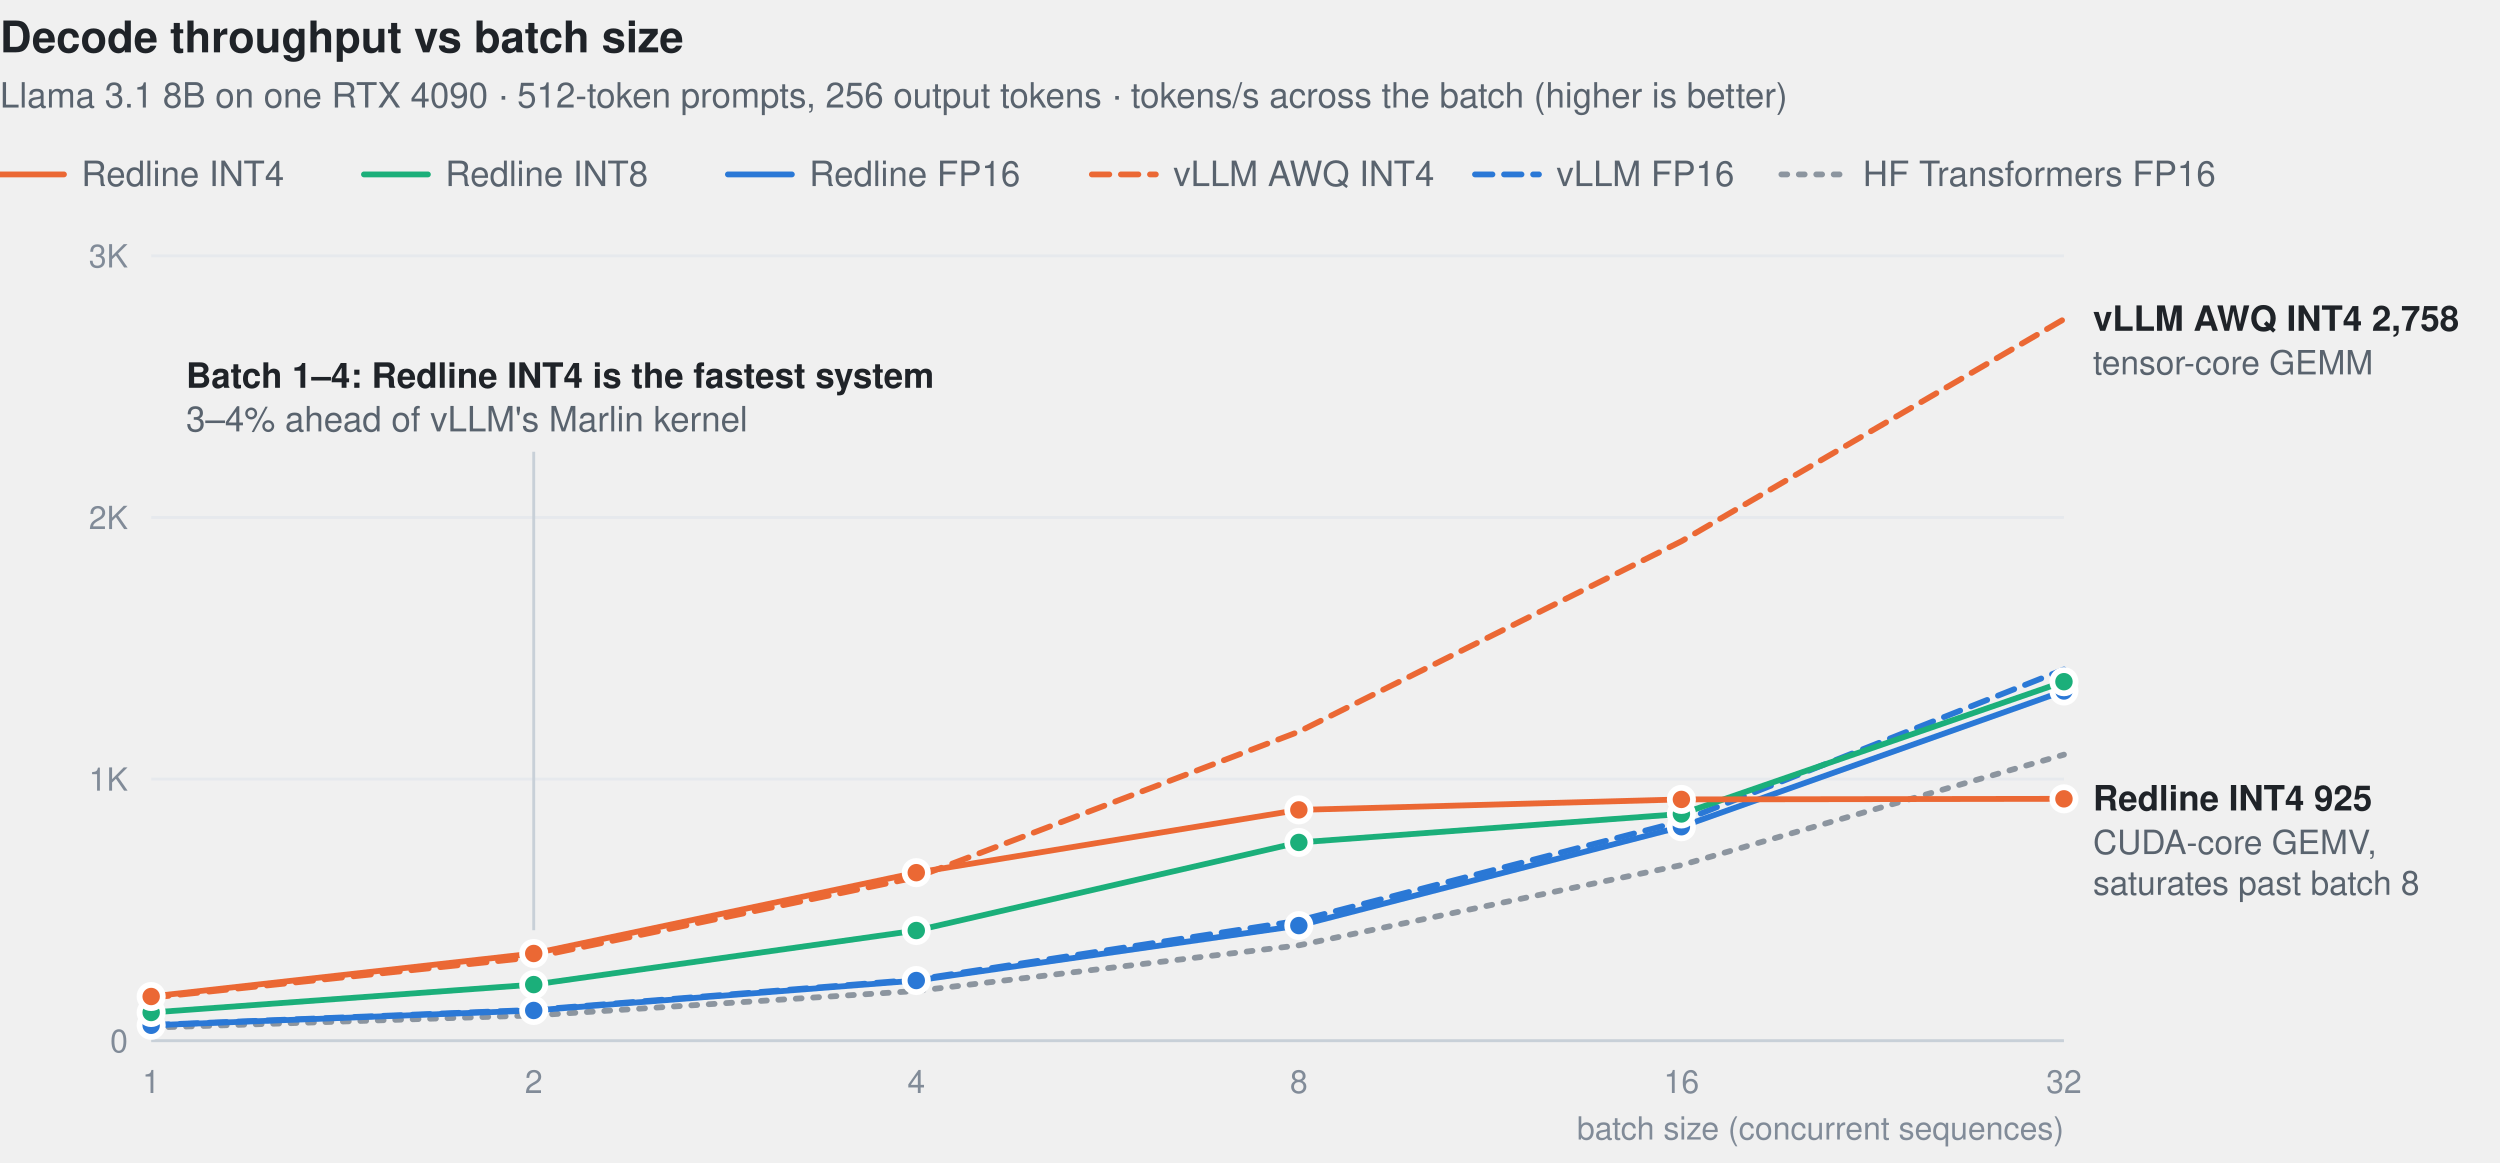
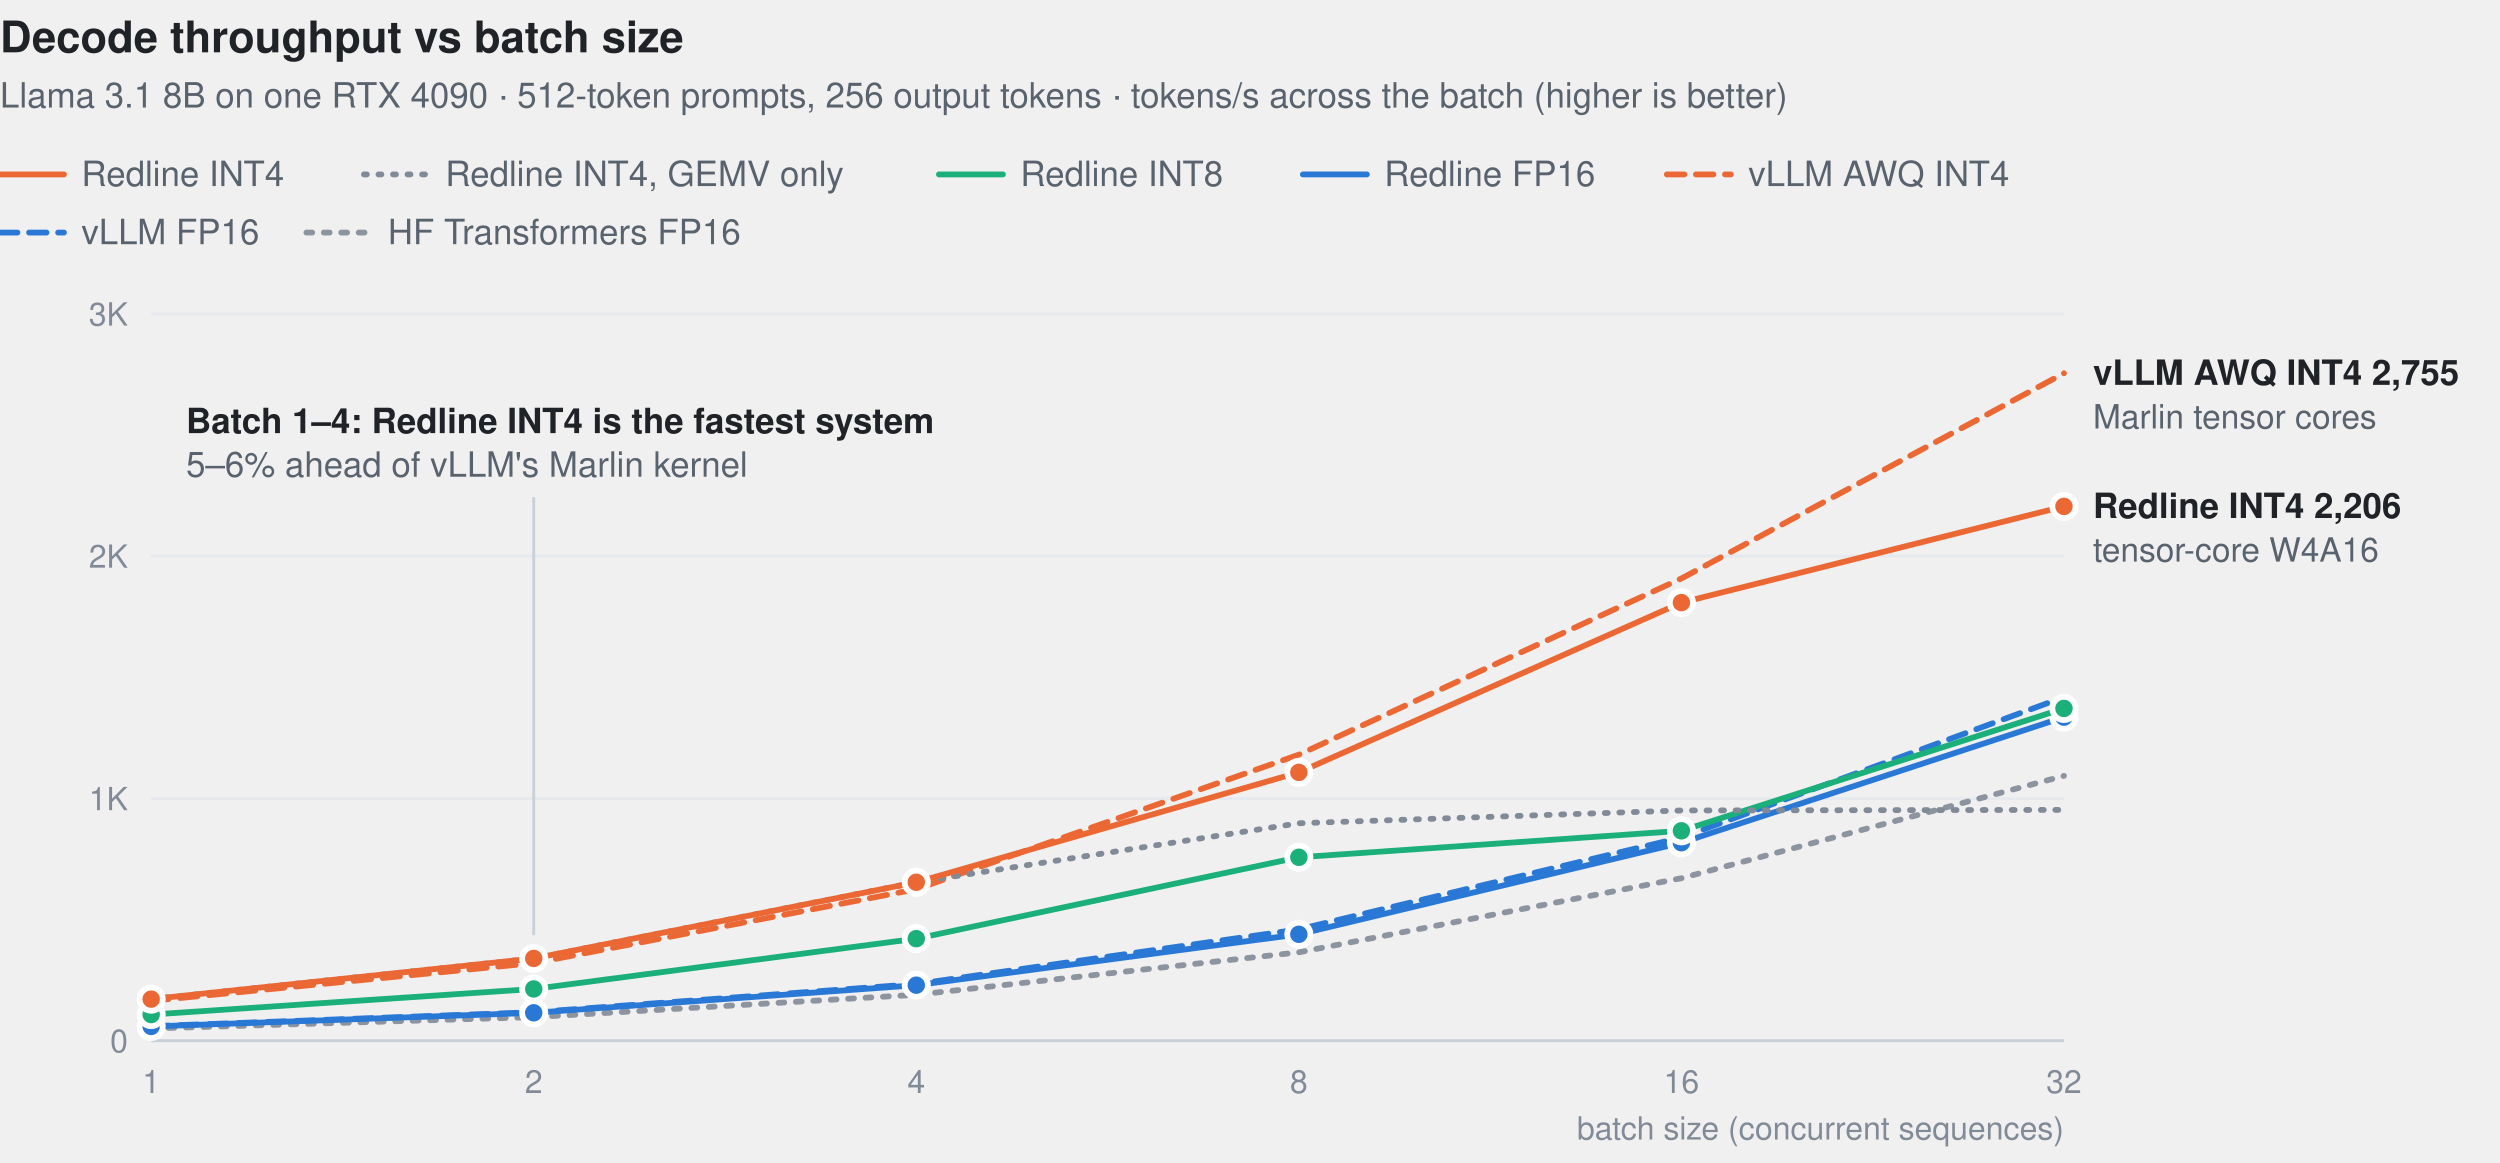
<svg xmlns="http://www.w3.org/2000/svg" width="860" height="400" viewBox="0 0 860 400" role="img" aria-label="Decode throughput vs batch size" font-family="-apple-system,BlinkMacSystemFont,'Segoe UI',Helvetica,Arial,sans-serif">
  <text x="0.0" y="18.0" font-size="15" font-weight="600" fill="#1f2328" text-anchor="start">Decode throughput vs batch size</text>
  <text x="0.0" y="37.0" font-size="12" font-weight="400" fill="#59636e" text-anchor="start">Llama 3.1 8B on one RTX 4090 · 512-token prompts, 256 output tokens · tokens/s across the batch (higher is better)</text>
  <line x1="0" y1="60" x2="22" y2="60" stroke="#eb6834" stroke-width="2" stroke-linecap="round" />
  <text x="28.0" y="64.0" font-size="12" font-weight="400" fill="#59636e" text-anchor="start">Redline INT4</text>
-   <line x1="125.2" y1="60" x2="147.2" y2="60" stroke="#1baf7a" stroke-width="2" stroke-linecap="round" />
-   <text x="153.2" y="64.0" font-size="12" font-weight="400" fill="#59636e" text-anchor="start">Redline INT8</text>
-   <line x1="250.4" y1="60" x2="272.4" y2="60" stroke="#2a78d6" stroke-width="2" stroke-linecap="round" />
-   <text x="278.4" y="64.0" font-size="12" font-weight="400" fill="#59636e" text-anchor="start">Redline FP16</text>
-   <line x1="375.6" y1="60" x2="397.6" y2="60" stroke="#eb6834" stroke-width="2" stroke-linecap="round" stroke-dasharray="6 4" />
-   <text x="403.6" y="64.0" font-size="12" font-weight="400" fill="#59636e" text-anchor="start">vLLM AWQ INT4</text>
-   <line x1="507.4" y1="60" x2="529.4" y2="60" stroke="#2a78d6" stroke-width="2" stroke-linecap="round" stroke-dasharray="6 4" />
-   <text x="535.4" y="64.0" font-size="12" font-weight="400" fill="#59636e" text-anchor="start">vLLM FP16</text>
-   <line x1="612.8" y1="60" x2="634.8" y2="60" stroke="#8c959f" stroke-width="2" stroke-linecap="round" stroke-dasharray="2 4" />
-   <text x="640.8" y="64.0" font-size="12" font-weight="400" fill="#59636e" text-anchor="start">HF Transformers FP16</text>
+   <line x1="125.2" y1="60" x2="147.2" y2="60" stroke="#818b98" stroke-width="2" stroke-linecap="round" stroke-dasharray="1 4" />
+   <text x="153.2" y="64.0" font-size="12" font-weight="400" fill="#59636e" text-anchor="start">Redline INT4, GEMV only</text>
+   <line x1="323.0" y1="60" x2="345.0" y2="60" stroke="#1baf7a" stroke-width="2" stroke-linecap="round" />
+   <text x="351.0" y="64.0" font-size="12" font-weight="400" fill="#59636e" text-anchor="start">Redline INT8</text>
+   <line x1="448.2" y1="60" x2="470.2" y2="60" stroke="#2a78d6" stroke-width="2" stroke-linecap="round" />
+   <text x="476.2" y="64.0" font-size="12" font-weight="400" fill="#59636e" text-anchor="start">Redline FP16</text>
+   <line x1="573.4" y1="60" x2="595.4" y2="60" stroke="#eb6834" stroke-width="2" stroke-linecap="round" stroke-dasharray="6 4" />
+   <text x="601.4" y="64.0" font-size="12" font-weight="400" fill="#59636e" text-anchor="start">vLLM AWQ INT4</text>
+   <line x1="0" y1="80" x2="22" y2="80" stroke="#2a78d6" stroke-width="2" stroke-linecap="round" stroke-dasharray="6 4" />
+   <text x="28.0" y="84.0" font-size="12" font-weight="400" fill="#59636e" text-anchor="start">vLLM FP16</text>
+   <line x1="105.4" y1="80" x2="127.4" y2="80" stroke="#8c959f" stroke-width="2" stroke-linecap="round" stroke-dasharray="2 4" />
+   <text x="133.4" y="84.0" font-size="12" font-weight="400" fill="#59636e" text-anchor="start">HF Transformers FP16</text>
  <line x1="52.0" y1="358.0" x2="710.0" y2="358.0" stroke="#c8d0d8" stroke-width="1" />
  <text x="44.0" y="362.0" font-size="11" font-weight="400" fill="#818b98" text-anchor="end" style="font-variant-numeric:tabular-nums">0</text>
-   <line x1="52.0" y1="268.0" x2="710.0" y2="268.0" stroke="#e6e9ed" stroke-width="1" />
-   <text x="44.0" y="272.0" font-size="11" font-weight="400" fill="#818b98" text-anchor="end" style="font-variant-numeric:tabular-nums">1K</text>
-   <line x1="52.0" y1="178.0" x2="710.0" y2="178.0" stroke="#e6e9ed" stroke-width="1" />
-   <text x="44.0" y="182.0" font-size="11" font-weight="400" fill="#818b98" text-anchor="end" style="font-variant-numeric:tabular-nums">2K</text>
-   <line x1="52.0" y1="88.0" x2="710.0" y2="88.0" stroke="#e6e9ed" stroke-width="1" />
-   <text x="44.0" y="92.0" font-size="11" font-weight="400" fill="#818b98" text-anchor="end" style="font-variant-numeric:tabular-nums">3K</text>
+   <line x1="52.0" y1="274.7" x2="710.0" y2="274.7" stroke="#e6e9ed" stroke-width="1" />
+   <text x="44.0" y="278.7" font-size="11" font-weight="400" fill="#818b98" text-anchor="end" style="font-variant-numeric:tabular-nums">1K</text>
+   <line x1="52.0" y1="191.3" x2="710.0" y2="191.3" stroke="#e6e9ed" stroke-width="1" />
+   <text x="44.0" y="195.3" font-size="11" font-weight="400" fill="#818b98" text-anchor="end" style="font-variant-numeric:tabular-nums">2K</text>
+   <line x1="52.0" y1="108.0" x2="710.0" y2="108.0" stroke="#e6e9ed" stroke-width="1" />
+   <text x="44.0" y="112.0" font-size="11" font-weight="400" fill="#818b98" text-anchor="end" style="font-variant-numeric:tabular-nums">3K</text>
  <text x="52.0" y="376.0" font-size="11" font-weight="400" fill="#818b98" text-anchor="middle" style="font-variant-numeric:tabular-nums">1</text>
  <text x="183.6" y="376.0" font-size="11" font-weight="400" fill="#818b98" text-anchor="middle" style="font-variant-numeric:tabular-nums">2</text>
  <text x="315.2" y="376.0" font-size="11" font-weight="400" fill="#818b98" text-anchor="middle" style="font-variant-numeric:tabular-nums">4</text>
  <text x="446.8" y="376.0" font-size="11" font-weight="400" fill="#818b98" text-anchor="middle" style="font-variant-numeric:tabular-nums">8</text>
  <text x="578.4" y="376.0" font-size="11" font-weight="400" fill="#818b98" text-anchor="middle" style="font-variant-numeric:tabular-nums">16</text>
  <text x="710.0" y="376.0" font-size="11" font-weight="400" fill="#818b98" text-anchor="middle" style="font-variant-numeric:tabular-nums">32</text>
  <text x="710.0" y="392.0" font-size="11" font-weight="400" fill="#818b98" text-anchor="end">batch size (concurrent sequences)</text>
-   <polyline points="52.0,353.5 183.6,349.3 315.2,340.9 446.8,325.2 578.4,297.6 710.0,259.6" fill="none" stroke="#8c959f" stroke-width="2" stroke-linejoin="round" stroke-linecap="round" stroke-dasharray="2 4" />
-   <polyline points="52.0,352.6 183.6,347.4 315.2,337.0 446.8,316.7 578.4,282.5 710.0,230.3" fill="none" stroke="#2a78d6" stroke-width="2" stroke-linejoin="round" stroke-linecap="round" stroke-dasharray="6 4" />
-   <polyline points="52.0,343.2 183.6,329.3 315.2,301.8 446.8,251.7 578.4,186.2 710.0,109.8" fill="none" stroke="#eb6834" stroke-width="2" stroke-linejoin="round" stroke-linecap="round" stroke-dasharray="6 4" />
-   <polyline points="52.0,352.7 183.6,347.6 315.2,337.3 446.8,318.4 578.4,284.4 710.0,237.7" fill="none" stroke="#2a78d6" stroke-width="2" stroke-linejoin="round" stroke-linecap="round" />
-   <circle cx="52.0" cy="352.7" r="4" fill="#2a78d6" stroke="#ffffff" stroke-width="2" />
-   <circle cx="183.6" cy="347.6" r="4" fill="#2a78d6" stroke="#ffffff" stroke-width="2" />
-   <circle cx="315.2" cy="337.3" r="4" fill="#2a78d6" stroke="#ffffff" stroke-width="2" />
-   <circle cx="446.8" cy="318.4" r="4" fill="#2a78d6" stroke="#ffffff" stroke-width="2" />
-   <circle cx="578.4" cy="284.4" r="4" fill="#2a78d6" stroke="#ffffff" stroke-width="2" />
-   <circle cx="710.0" cy="237.7" r="4" fill="#2a78d6" stroke="#ffffff" stroke-width="2" />
-   <polyline points="52.0,348.3 183.6,338.7 315.2,320.1 446.8,289.8 578.4,280.0 710.0,234.5" fill="none" stroke="#1baf7a" stroke-width="2" stroke-linejoin="round" stroke-linecap="round" />
-   <circle cx="52.0" cy="348.3" r="4" fill="#1baf7a" stroke="#ffffff" stroke-width="2" />
-   <circle cx="183.6" cy="338.7" r="4" fill="#1baf7a" stroke="#ffffff" stroke-width="2" />
-   <circle cx="315.2" cy="320.1" r="4" fill="#1baf7a" stroke="#ffffff" stroke-width="2" />
-   <circle cx="446.8" cy="289.8" r="4" fill="#1baf7a" stroke="#ffffff" stroke-width="2" />
-   <circle cx="578.4" cy="280.0" r="4" fill="#1baf7a" stroke="#ffffff" stroke-width="2" />
-   <circle cx="710.0" cy="234.5" r="4" fill="#1baf7a" stroke="#ffffff" stroke-width="2" />
-   <polyline points="52.0,342.8 183.6,328.0 315.2,300.2 446.8,278.6 578.4,275.0 710.0,274.8" fill="none" stroke="#eb6834" stroke-width="2" stroke-linejoin="round" stroke-linecap="round" />
-   <circle cx="52.0" cy="342.8" r="4" fill="#eb6834" stroke="#ffffff" stroke-width="2" />
-   <circle cx="183.6" cy="328.0" r="4" fill="#eb6834" stroke="#ffffff" stroke-width="2" />
-   <circle cx="315.2" cy="300.2" r="4" fill="#eb6834" stroke="#ffffff" stroke-width="2" />
-   <circle cx="446.8" cy="278.6" r="4" fill="#eb6834" stroke="#ffffff" stroke-width="2" />
-   <circle cx="578.4" cy="275.0" r="4" fill="#eb6834" stroke="#ffffff" stroke-width="2" />
-   <circle cx="710.0" cy="274.8" r="4" fill="#eb6834" stroke="#ffffff" stroke-width="2" />
-   <text x="720.0" y="113.8" font-size="12" font-weight="600" fill="#1f2328" text-anchor="start" style="font-variant-numeric:tabular-nums">vLLM AWQ INT4 2,758</text>
-   <text x="720.0" y="128.8" font-size="11.5" font-weight="400" fill="#59636e" text-anchor="start">tensor-core GEMM</text>
-   <text x="720.0" y="278.8" font-size="12" font-weight="600" fill="#1f2328" text-anchor="start" style="font-variant-numeric:tabular-nums">Redline INT4 925</text>
-   <text x="720.0" y="293.8" font-size="11.5" font-weight="400" fill="#59636e" text-anchor="start">CUDA-core GEMV,</text>
-   <text x="720.0" y="307.8" font-size="11.5" font-weight="400" fill="#59636e" text-anchor="start">saturates past batch 8</text>
-   <line x1="183.6" y1="155.4" x2="183.6" y2="320.0" stroke="#c8d0d8" stroke-width="1" />
-   <text x="64.0" y="133.4" font-size="12" font-weight="600" fill="#1f2328" text-anchor="start">Batch 1–4: Redline INT4 is the fastest system</text>
-   <text x="64.0" y="148.4" font-size="12" font-weight="400" fill="#59636e" text-anchor="start">3–4% ahead of vLLM's Marlin kernel</text>
+   <polyline points="52.0,353.8 183.6,349.9 315.2,342.2 446.8,327.6 578.4,302.1 710.0,266.9" fill="none" stroke="#8c959f" stroke-width="2" stroke-linejoin="round" stroke-linecap="round" stroke-dasharray="2 4" />
+   <polyline points="52.0,353.0 183.6,348.2 315.2,338.5 446.8,319.7 578.4,288.1 710.0,239.8" fill="none" stroke="#2a78d6" stroke-width="2" stroke-linejoin="round" stroke-linecap="round" stroke-dasharray="6 4" />
+   <polyline points="52.0,344.3 183.6,331.3 315.2,305.9 446.8,259.6 578.4,199.0 710.0,128.4" fill="none" stroke="#eb6834" stroke-width="2" stroke-linejoin="round" stroke-linecap="round" stroke-dasharray="6 4" />
+   <polyline points="52.0,353.1 183.6,348.4 315.2,338.9 446.8,321.4 578.4,289.9 710.0,246.7" fill="none" stroke="#2a78d6" stroke-width="2" stroke-linejoin="round" stroke-linecap="round" />
+   <circle cx="52.0" cy="353.1" r="4" fill="#2a78d6" stroke="#ffffff" stroke-width="2" />
+   <circle cx="183.6" cy="348.4" r="4" fill="#2a78d6" stroke="#ffffff" stroke-width="2" />
+   <circle cx="315.2" cy="338.9" r="4" fill="#2a78d6" stroke="#ffffff" stroke-width="2" />
+   <circle cx="446.8" cy="321.4" r="4" fill="#2a78d6" stroke="#ffffff" stroke-width="2" />
+   <circle cx="578.4" cy="289.9" r="4" fill="#2a78d6" stroke="#ffffff" stroke-width="2" />
+   <circle cx="710.0" cy="246.7" r="4" fill="#2a78d6" stroke="#ffffff" stroke-width="2" />
+   <polyline points="52.0,349.0 183.6,340.2 315.2,322.9 446.8,294.9 578.4,285.8 710.0,243.7" fill="none" stroke="#1baf7a" stroke-width="2" stroke-linejoin="round" stroke-linecap="round" />
+   <circle cx="52.0" cy="349.0" r="4" fill="#1baf7a" stroke="#ffffff" stroke-width="2" />
+   <circle cx="183.6" cy="340.2" r="4" fill="#1baf7a" stroke="#ffffff" stroke-width="2" />
+   <circle cx="315.2" cy="322.9" r="4" fill="#1baf7a" stroke="#ffffff" stroke-width="2" />
+   <circle cx="446.8" cy="294.9" r="4" fill="#1baf7a" stroke="#ffffff" stroke-width="2" />
+   <circle cx="578.4" cy="285.8" r="4" fill="#1baf7a" stroke="#ffffff" stroke-width="2" />
+   <circle cx="710.0" cy="243.7" r="4" fill="#1baf7a" stroke="#ffffff" stroke-width="2" />
+   <polyline points="52.0,343.7 183.6,329.7 315.2,303.5 446.8,283.2 578.4,278.8 710.0,278.6" fill="none" stroke="#818b98" stroke-width="2" stroke-linejoin="round" stroke-linecap="round" stroke-dasharray="1 4" />
+   <polyline points="52.0,343.7 183.6,329.7 315.2,303.5 446.8,265.7 578.4,207.3 710.0,174.2" fill="none" stroke="#eb6834" stroke-width="2" stroke-linejoin="round" stroke-linecap="round" />
+   <circle cx="52.0" cy="343.7" r="4" fill="#eb6834" stroke="#ffffff" stroke-width="2" />
+   <circle cx="183.6" cy="329.7" r="4" fill="#eb6834" stroke="#ffffff" stroke-width="2" />
+   <circle cx="315.2" cy="303.5" r="4" fill="#eb6834" stroke="#ffffff" stroke-width="2" />
+   <circle cx="446.8" cy="265.7" r="4" fill="#eb6834" stroke="#ffffff" stroke-width="2" />
+   <circle cx="578.4" cy="207.3" r="4" fill="#eb6834" stroke="#ffffff" stroke-width="2" />
+   <circle cx="710.0" cy="174.2" r="4" fill="#eb6834" stroke="#ffffff" stroke-width="2" />
+   <text x="720.0" y="132.4" font-size="12" font-weight="600" fill="#1f2328" text-anchor="start" style="font-variant-numeric:tabular-nums">vLLM AWQ INT4 2,755</text>
+   <text x="720.0" y="147.4" font-size="11.5" font-weight="400" fill="#59636e" text-anchor="start">Marlin tensor cores</text>
+   <text x="720.0" y="178.2" font-size="12" font-weight="600" fill="#1f2328" text-anchor="start" style="font-variant-numeric:tabular-nums">Redline INT4 2,206</text>
+   <text x="720.0" y="193.2" font-size="11.5" font-weight="400" fill="#59636e" text-anchor="start">tensor-core W4A16</text>
+   <line x1="183.6" y1="171.0" x2="183.6" y2="321.7" stroke="#c8d0d8" stroke-width="1" />
+   <text x="64.0" y="149.0" font-size="12" font-weight="600" fill="#1f2328" text-anchor="start">Batch 1–4: Redline INT4 is the fastest system</text>
+   <text x="64.0" y="164.0" font-size="12" font-weight="400" fill="#59636e" text-anchor="start">5–6% ahead of vLLM's Marlin kernel</text>
</svg>
